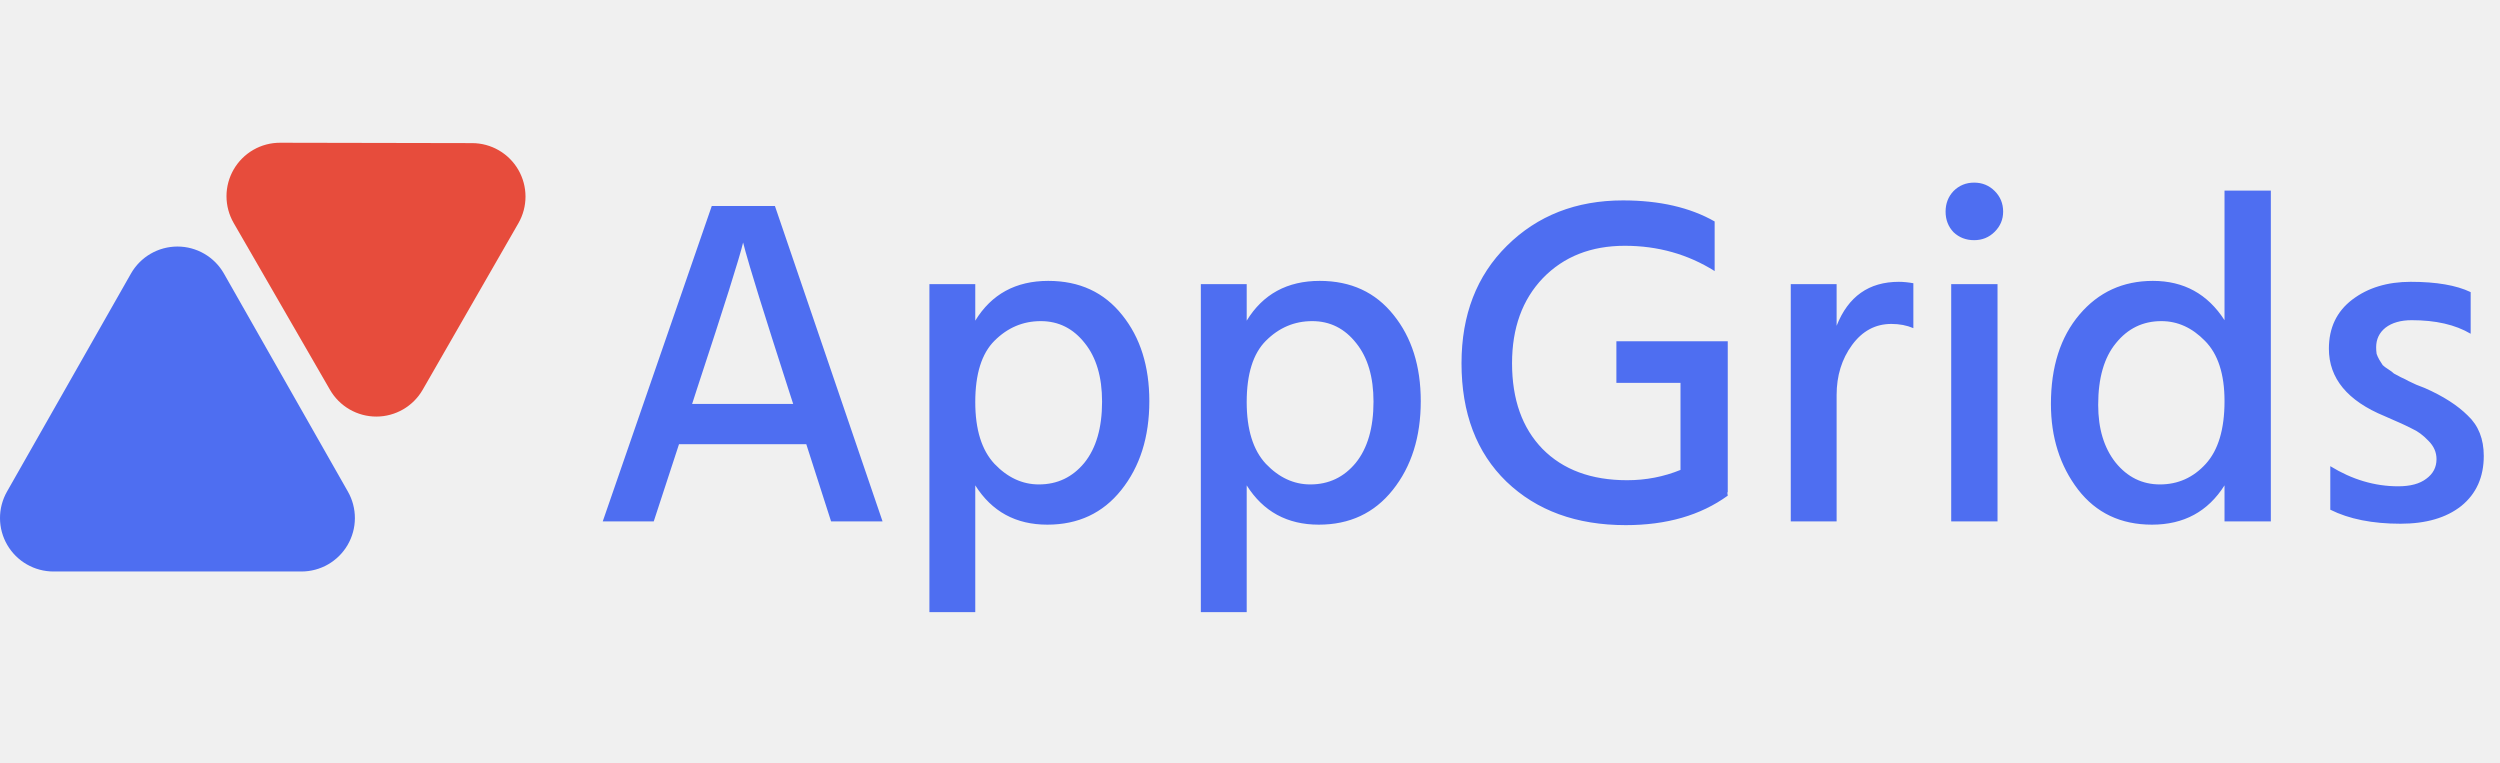
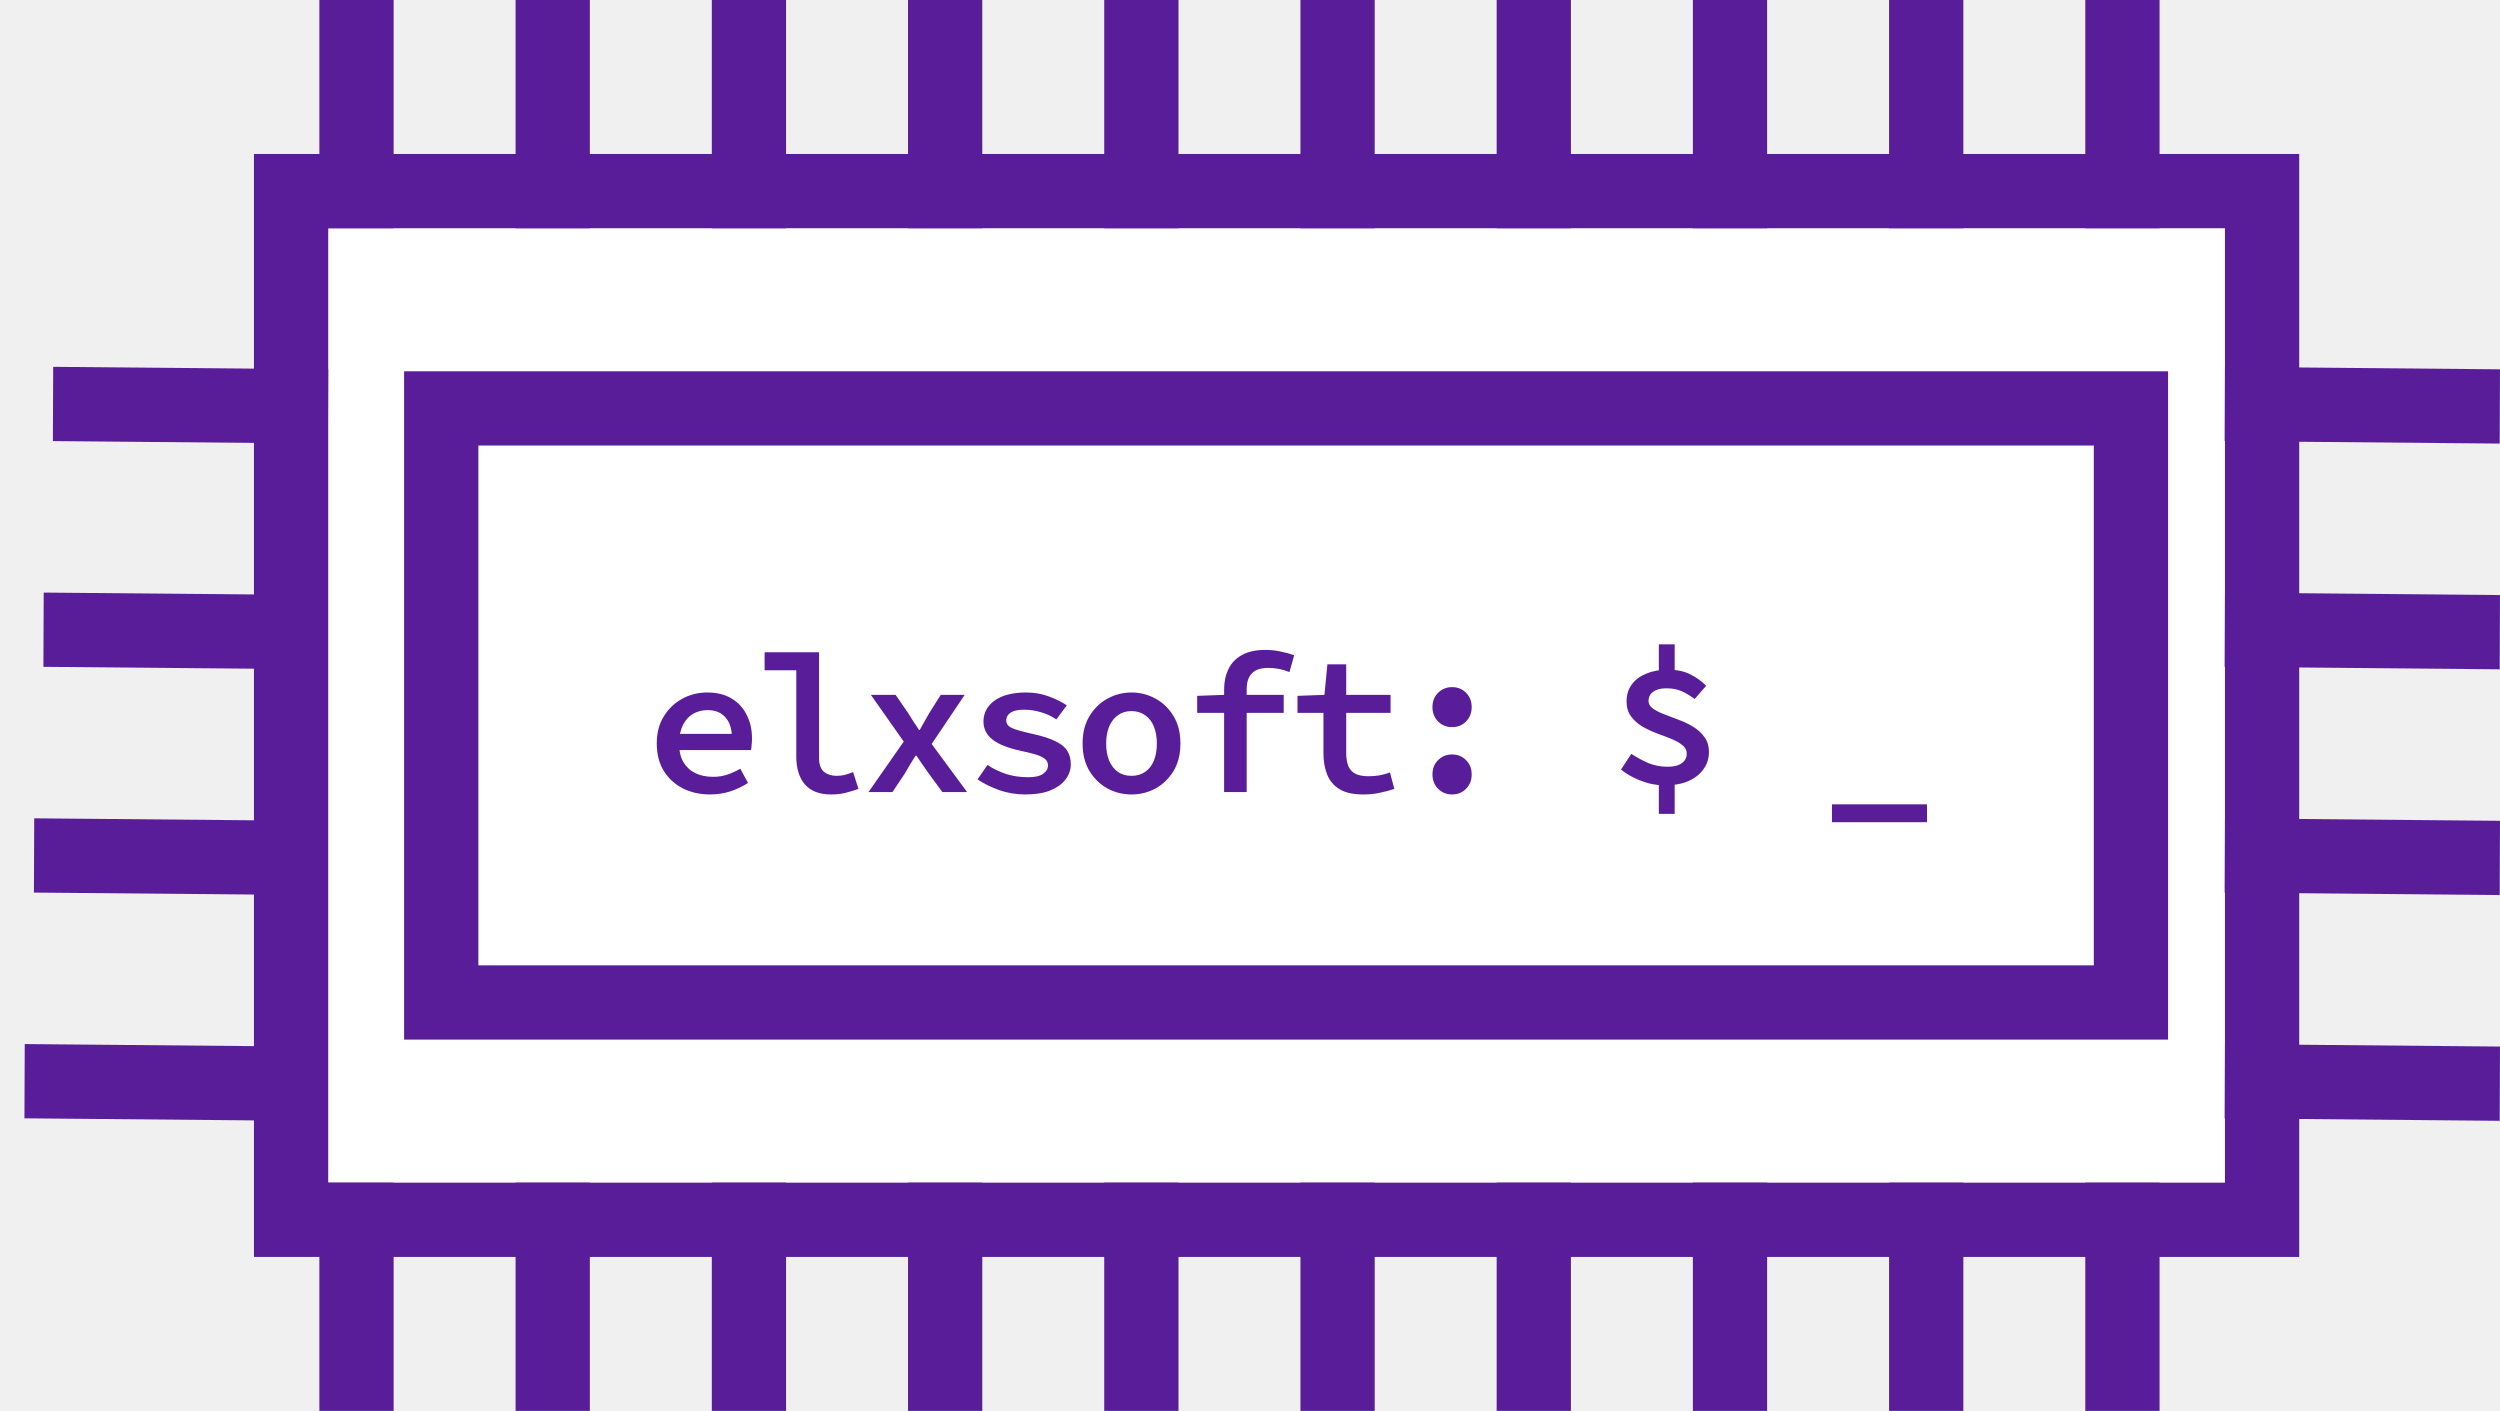
- <svg xmlns="http://www.w3.org/2000/svg" fill="none" height="57" viewBox="0 0 187 57" width="187">
-   <path d="m9.796 20.463c.349-.614.855-1.125 1.466-1.48s1.305-.542 2.011-.542c.707 0 1.401.187 2.011.542.611.355 1.117.866 1.466 1.48l9.273 16.309c.346.608.526 1.297.523 1.996s-.19 1.386-.542 1.991-.856 1.107-1.462 1.456-1.294.533-1.994.533h-18.549c-.7-0-1.387-.184-1.994-.533-.607-.349-1.111-.851-1.463-1.456s-.539-1.292-.542-1.991c-.003-.7.177-1.388.523-1.997z" fill="#4e6ef1" />
-   <path d="m35.317 10.705c.701.002 1.389.187 1.995.538s1.11.855 1.46 1.462c.35.607.535 1.295.536 1.996.001.701-.183 1.389-.532 1.997l-7.159 12.455c-.35.609-.855 1.116-1.463 1.468-.608.352-1.298.538-2.001.539-.703.001-1.393-.184-2.002-.535-.609-.351-1.115-.856-1.466-1.465l-7.207-12.482c-.351-.609-.536-1.299-.536-2.002 0-.703.186-1.393.538-2.002.352-.608.858-1.113 1.467-1.464s1.3-.534 2.003-.533z" fill="#e74c3c" />
-   <path d="m52.155 29.025-.385 1.19h7.56l-.385-1.19c-.887-2.753-1.61-5.028-2.17-6.825-.56-1.82-.898-2.952-1.015-3.395l-.175-.665c-.257 1.097-1.4 4.725-3.43 10.885zm-3.255 9.975h-3.815l8.155-23.59h4.725l8.05 23.59h-3.85l-1.855-5.775h-9.52zm24.05 6.79h-3.43v-24.535h3.43v2.73c1.213-1.983 3.033-2.975 5.46-2.975 2.333 0 4.177.852 5.53 2.555 1.353 1.68 2.03 3.827 2.03 6.44 0 2.683-.7 4.9-2.1 6.65-1.377 1.727-3.22 2.59-5.53 2.59-2.357 0-4.153-.98-5.39-2.94zm0-15.715c0 2.053.478 3.593 1.435 4.62.98 1.027 2.088 1.54 3.325 1.54 1.377 0 2.508-.537 3.395-1.61.887-1.097 1.33-2.625 1.33-4.585 0-1.843-.432-3.302-1.295-4.375-.863-1.097-1.96-1.645-3.29-1.645s-2.485.49-3.465 1.47c-.957.957-1.435 2.485-1.435 4.585zm20.303 15.715h-3.43v-24.535h3.43v2.73c1.213-1.983 3.033-2.975 5.46-2.975 2.334 0 4.177.852 5.53 2.555 1.354 1.68 2.03 3.827 2.03 6.44 0 2.683-.7 4.9-2.1 6.65-1.376 1.727-3.22 2.59-5.53 2.59-2.357 0-4.153-.98-5.39-2.94zm0-15.715c0 2.053.478 3.593 1.435 4.62.98 1.027 2.088 1.54 3.325 1.54 1.377 0 2.509-.537 3.395-1.61.887-1.097 1.33-2.625 1.33-4.585 0-1.843-.431-3.302-1.295-4.375-.863-1.097-1.96-1.645-3.29-1.645s-2.485.49-3.465 1.47c-.957.957-1.435 2.485-1.435 4.585zm35.983 7c-2.03 1.47-4.573 2.205-7.63 2.205-3.687 0-6.662-1.085-8.925-3.255-2.24-2.17-3.36-5.122-3.36-8.855 0-3.617 1.132-6.545 3.395-8.785 2.287-2.263 5.18-3.395 8.68-3.395 2.73 0 5.017.525 6.86 1.575v3.71c-2.007-1.26-4.247-1.89-6.72-1.89-2.52 0-4.562.805-6.125 2.415-1.54 1.61-2.31 3.733-2.31 6.37 0 2.707.758 4.842 2.275 6.405 1.54 1.563 3.652 2.345 6.335 2.345 1.4 0 2.73-.257 3.99-.77v-6.51h-4.795v-3.115h8.33v11.305h-.035zm8.143 1.925h-3.43v-17.745h3.43v3.115c.864-2.193 2.415-3.29 4.655-3.29.327 0 .689.035 1.085.105v3.36c-.49-.21-1.038-.315-1.645-.315-1.19 0-2.17.525-2.94 1.575s-1.155 2.298-1.155 3.745zm12.036 0h-3.465v-17.745h3.465zm.42-23.17c0 .583-.21 1.085-.63 1.505s-.934.63-1.54.63c-.607 0-1.12-.198-1.54-.595-.397-.42-.595-.933-.595-1.54s.198-1.12.595-1.54c.42-.42.933-.63 1.54-.63.606 0 1.12.21 1.54.63s.63.933.63 1.54zm7.109 14.455c0 1.773.431 3.208 1.295 4.305.886 1.097 1.995 1.645 3.325 1.645 1.353 0 2.496-.513 3.43-1.54.933-1.027 1.4-2.59 1.4-4.69 0-2.03-.49-3.535-1.47-4.515-.957-.98-2.042-1.47-3.255-1.47-1.377 0-2.509.548-3.395 1.645-.887 1.073-1.33 2.613-1.33 4.62zm12.915 8.715h-3.465v-2.695c-1.237 1.96-3.045 2.94-5.425 2.94-2.334 0-4.177-.875-5.53-2.625-1.354-1.773-2.03-3.908-2.03-6.405 0-2.777.711-5.005 2.135-6.685 1.423-1.68 3.255-2.52 5.495-2.52 2.31 0 4.095.98 5.355 2.94v-9.695h3.465zm15.927-4.9c0 1.587-.56 2.835-1.68 3.745-1.12.887-2.636 1.33-4.55 1.33-2.1 0-3.85-.35-5.25-1.05v-3.255c1.634 1.003 3.325 1.505 5.075 1.505.91 0 1.61-.187 2.1-.56.514-.373.77-.863.77-1.47 0-.513-.198-.968-.595-1.365-.396-.42-.805-.723-1.225-.91-.396-.21-1.085-.525-2.065-.945-2.776-1.143-4.165-2.823-4.165-5.04 0-1.563.584-2.788 1.75-3.675 1.167-.887 2.625-1.33 4.375-1.33 1.914 0 3.407.257 4.48.77v3.115c-1.143-.677-2.613-1.015-4.41-1.015-.816 0-1.47.187-1.96.56-.466.373-.7.863-.7 1.47 0 .163.012.327.035.49.047.14.117.292.21.455.094.14.175.268.245.385.094.093.234.198.42.315.187.117.327.222.42.315.117.07.292.163.525.28.257.117.444.21.56.28.117.047.315.14.595.28.304.117.514.198.63.245 1.377.607 2.45 1.295 3.22 2.065.794.747 1.19 1.75 1.19 3.01z" fill="#4e6ef1" />
+ <svg xmlns="http://www.w3.org/2000/svg" width="101" height="57" viewBox="0 0 101 57" fill="none">
+   <rect x="11.76" y="7.721" width="79.628" height="41.559" fill="white" stroke="#5A1D9A" stroke-width="3" />
+   <line x1="14.403" y1="9.221" x2="14.403" y2="1.01607e-06" stroke="#5A1D9A" stroke-width="3" />
+   <line x1="22.33" y1="9.221" x2="22.33" y2="1.01607e-06" stroke="#5A1D9A" stroke-width="3" />
+   <line x1="30.257" y1="9.221" x2="30.257" y2="1.01607e-06" stroke="#5A1D9A" stroke-width="3" />
+   <line x1="38.184" y1="9.221" x2="38.184" y2="1.01607e-06" stroke="#5A1D9A" stroke-width="3" />
+   <line x1="46.111" y1="9.221" x2="46.111" y2="1.01607e-06" stroke="#5A1D9A" stroke-width="3" />
+   <line x1="54.038" y1="9.221" x2="54.038" y2="1.01607e-06" stroke="#5A1D9A" stroke-width="3" />
+   <line x1="61.965" y1="9.221" x2="61.965" y2="1.01607e-06" stroke="#5A1D9A" stroke-width="3" />
+   <line x1="69.892" y1="9.221" x2="69.892" y2="1.01607e-06" stroke="#5A1D9A" stroke-width="3" />
+   <line x1="77.819" y1="9.221" x2="77.819" y2="1.01607e-06" stroke="#5A1D9A" stroke-width="3" />
+   <line x1="85.746" y1="9.221" x2="85.746" y2="1.01607e-06" stroke="#5A1D9A" stroke-width="3" />
+   <line x1="14.403" y1="57" x2="14.403" y2="47.779" stroke="#5A1D9A" stroke-width="3" />
+   <line x1="22.33" y1="57" x2="22.33" y2="47.779" stroke="#5A1D9A" stroke-width="3" />
+   <line x1="30.257" y1="57" x2="30.257" y2="47.779" stroke="#5A1D9A" stroke-width="3" />
+   <line x1="38.184" y1="57" x2="38.184" y2="47.779" stroke="#5A1D9A" stroke-width="3" />
+   <line x1="46.111" y1="57" x2="46.111" y2="47.779" stroke="#5A1D9A" stroke-width="3" />
+   <line x1="54.038" y1="57" x2="54.038" y2="47.779" stroke="#5A1D9A" stroke-width="3" />
+   <line x1="61.965" y1="57" x2="61.965" y2="47.779" stroke="#5A1D9A" stroke-width="3" />
+   <line x1="69.892" y1="57" x2="69.892" y2="47.779" stroke="#5A1D9A" stroke-width="3" />
+   <line x1="77.819" y1="57" x2="77.819" y2="47.779" stroke="#5A1D9A" stroke-width="3" />
+   <line x1="85.746" y1="57" x2="85.746" y2="47.779" stroke="#5A1D9A" stroke-width="3" />
+   <line y1="-1.5" x2="11.112" y2="-1.5" transform="matrix(-0.999959 -0.00905246 0.00409023 -0.999992 101 14.9206)" stroke="#5A1D9A" stroke-width="3" />
+   <line y1="-1.5" x2="11.112" y2="-1.5" transform="matrix(-0.999959 -0.00905246 0.00409023 -0.999992 101 24.0406)" stroke="#5A1D9A" stroke-width="3" />
+   <line y1="-1.5" x2="11.112" y2="-1.5" transform="matrix(-0.999959 -0.00905246 0.00409023 -0.999992 101 33.1606)" stroke="#5A1D9A" stroke-width="3" />
+   <line y1="-1.5" x2="11.112" y2="-1.5" transform="matrix(-0.999959 -0.00905246 0.00409023 -0.999992 101 42.2806)" stroke="#5A1D9A" stroke-width="3" />
+   <line y1="-1.5" x2="11.112" y2="-1.5" transform="matrix(-0.999959 -0.00905246 0.00409023 -0.999992 13.2604 14.9206)" stroke="#5A1D9A" stroke-width="3" />
+   <line y1="-1.5" x2="11.112" y2="-1.5" transform="matrix(-0.999959 -0.00905246 0.00409023 -0.999992 12.8773 24.0406)" stroke="#5A1D9A" stroke-width="3" />
+   <line y1="-1.5" x2="11.112" y2="-1.5" transform="matrix(-0.999959 -0.00905246 0.00409023 -0.999992 12.4941 33.1606)" stroke="#5A1D9A" stroke-width="3" />
+   <line y1="-1.5" x2="11.112" y2="-1.5" transform="matrix(-0.999959 -0.00905246 0.00409023 -0.999992 12.111 42.2806)" stroke="#5A1D9A" stroke-width="3" />
+   <rect x="17.826" y="16.5" width="68.264" height="24" stroke="#5A1D9A" stroke-width="3" />
+   <path d="M28.685 32.096C28.285 32.096 27.923 32.016 27.597 31.856C27.272 31.691 27.013 31.456 26.821 31.152C26.629 30.843 26.533 30.469 26.533 30.032C26.533 29.605 26.629 29.24 26.821 28.936C27.013 28.627 27.264 28.389 27.573 28.224C27.883 28.059 28.213 27.976 28.565 27.976C28.955 27.976 29.283 28.056 29.549 28.216C29.821 28.376 30.027 28.597 30.165 28.88C30.309 29.157 30.381 29.477 30.381 29.84C30.381 29.931 30.376 30.019 30.365 30.104C30.36 30.184 30.352 30.251 30.341 30.304H27.197V29.648H29.749L29.573 29.856C29.573 29.467 29.485 29.176 29.309 28.984C29.139 28.787 28.899 28.688 28.589 28.688C28.371 28.688 28.173 28.739 27.997 28.84C27.827 28.941 27.691 29.093 27.589 29.296C27.488 29.493 27.437 29.739 27.437 30.032C27.437 30.336 27.493 30.587 27.605 30.784C27.723 30.981 27.883 31.131 28.085 31.232C28.293 31.333 28.533 31.384 28.805 31.384C29.013 31.384 29.205 31.355 29.381 31.296C29.557 31.237 29.733 31.157 29.909 31.056L30.221 31.632C30.013 31.765 29.779 31.877 29.517 31.968C29.256 32.053 28.979 32.096 28.685 32.096ZM33.562 32.096C33.109 32.096 32.762 31.963 32.522 31.696C32.288 31.424 32.17 31.048 32.17 30.568V27.08H30.89V26.352H33.09V30.616C33.09 30.883 33.157 31.072 33.29 31.184C33.429 31.291 33.597 31.344 33.794 31.344C33.896 31.344 34 31.333 34.106 31.312C34.213 31.285 34.333 31.245 34.466 31.192L34.682 31.872C34.496 31.936 34.32 31.989 34.154 32.032C33.994 32.075 33.797 32.096 33.562 32.096ZM35.087 32L36.511 29.96L35.183 28.072H36.183L36.695 28.816C36.759 28.923 36.828 29.035 36.903 29.152C36.983 29.264 37.058 29.376 37.127 29.488H37.159C37.218 29.376 37.282 29.261 37.351 29.144C37.42 29.027 37.484 28.915 37.543 28.808L38.007 28.072H38.975L37.639 30.056L39.071 32H38.071L37.503 31.224C37.428 31.117 37.349 31.003 37.263 30.88C37.183 30.757 37.103 30.64 37.023 30.528H36.991C36.922 30.64 36.85 30.755 36.775 30.872C36.706 30.989 36.636 31.109 36.567 31.232L36.055 32H35.087ZM41.42 32.096C41.052 32.096 40.7 32.037 40.364 31.92C40.028 31.797 39.737 31.653 39.492 31.488L39.892 30.904C40.127 31.059 40.38 31.181 40.652 31.272C40.924 31.357 41.22 31.4 41.54 31.4C41.812 31.4 42.012 31.355 42.14 31.264C42.273 31.168 42.34 31.056 42.34 30.928C42.34 30.864 42.324 30.805 42.292 30.752C42.265 30.699 42.215 30.651 42.14 30.608C42.065 30.56 41.956 30.515 41.812 30.472C41.668 30.429 41.481 30.384 41.252 30.336C40.729 30.224 40.345 30.072 40.1 29.88C39.855 29.688 39.732 29.445 39.732 29.152C39.732 28.805 39.881 28.523 40.18 28.304C40.484 28.085 40.911 27.976 41.46 27.976C41.785 27.976 42.089 28.029 42.372 28.136C42.66 28.243 42.903 28.363 43.1 28.496L42.676 29.064C42.489 28.936 42.284 28.84 42.06 28.776C41.836 28.707 41.609 28.672 41.38 28.672C41.204 28.672 41.063 28.691 40.956 28.728C40.855 28.765 40.777 28.819 40.724 28.888C40.676 28.952 40.652 29.024 40.652 29.104C40.652 29.243 40.732 29.347 40.892 29.416C41.052 29.485 41.313 29.56 41.676 29.64C42.097 29.731 42.423 29.835 42.652 29.952C42.881 30.064 43.039 30.195 43.124 30.344C43.215 30.488 43.26 30.667 43.26 30.88C43.26 31.104 43.188 31.309 43.044 31.496C42.905 31.677 42.7 31.824 42.428 31.936C42.156 32.043 41.82 32.096 41.42 32.096ZM45.713 32.096C45.366 32.096 45.044 32.016 44.745 31.856C44.446 31.691 44.204 31.456 44.017 31.152C43.83 30.843 43.737 30.472 43.737 30.04C43.737 29.603 43.83 29.232 44.017 28.928C44.204 28.619 44.446 28.384 44.745 28.224C45.044 28.059 45.366 27.976 45.713 27.976C46.06 27.976 46.382 28.059 46.681 28.224C46.98 28.384 47.222 28.619 47.409 28.928C47.596 29.232 47.689 29.603 47.689 30.04C47.689 30.472 47.596 30.843 47.409 31.152C47.222 31.456 46.98 31.691 46.681 31.856C46.382 32.016 46.06 32.096 45.713 32.096ZM45.713 31.344C45.926 31.344 46.11 31.291 46.265 31.184C46.42 31.077 46.537 30.925 46.617 30.728C46.697 30.531 46.737 30.301 46.737 30.04C46.737 29.779 46.697 29.549 46.617 29.352C46.537 29.155 46.42 29.003 46.265 28.896C46.11 28.784 45.926 28.728 45.713 28.728C45.5 28.728 45.316 28.784 45.161 28.896C45.012 29.003 44.894 29.155 44.809 29.352C44.729 29.549 44.689 29.779 44.689 30.04C44.689 30.301 44.729 30.531 44.809 30.728C44.894 30.925 45.012 31.077 45.161 31.184C45.316 31.291 45.5 31.344 45.713 31.344ZM49.454 32V27.856C49.454 27.547 49.513 27.272 49.63 27.032C49.747 26.787 49.928 26.597 50.174 26.464C50.419 26.325 50.734 26.256 51.118 26.256C51.331 26.256 51.534 26.277 51.726 26.32C51.923 26.357 52.11 26.408 52.286 26.472L52.094 27.152C51.95 27.093 51.809 27.051 51.67 27.024C51.536 26.997 51.39 26.984 51.23 26.984C50.931 26.984 50.712 27.059 50.574 27.208C50.435 27.352 50.366 27.563 50.366 27.84V32H49.454ZM48.366 28.8V28.112L49.478 28.072H51.862V28.8H48.366ZM55.075 32.096C54.675 32.096 54.357 32.027 54.123 31.888C53.888 31.744 53.72 31.547 53.619 31.296C53.517 31.045 53.467 30.755 53.467 30.424V28.8H52.419V28.112L53.507 28.072L53.627 26.84H54.387V28.072H56.179V28.8H54.387V30.416C54.387 30.629 54.416 30.808 54.475 30.952C54.533 31.091 54.629 31.195 54.763 31.264C54.896 31.328 55.072 31.36 55.291 31.36C55.461 31.36 55.616 31.347 55.755 31.32C55.893 31.293 56.027 31.256 56.155 31.208L56.331 31.872C56.155 31.931 55.965 31.981 55.763 32.024C55.56 32.072 55.331 32.096 55.075 32.096ZM58.663 29.376C58.44 29.376 58.25 29.299 58.096 29.144C57.946 28.989 57.871 28.797 57.871 28.568C57.871 28.333 57.946 28.141 58.096 27.992C58.25 27.837 58.44 27.76 58.663 27.76C58.893 27.76 59.082 27.837 59.231 27.992C59.381 28.141 59.456 28.333 59.456 28.568C59.456 28.797 59.381 28.989 59.231 29.144C59.082 29.299 58.893 29.376 58.663 29.376ZM58.663 32.096C58.44 32.096 58.25 32.019 58.096 31.864C57.946 31.709 57.871 31.517 57.871 31.288C57.871 31.053 57.946 30.861 58.096 30.712C58.25 30.557 58.44 30.48 58.663 30.48C58.893 30.48 59.082 30.557 59.231 30.712C59.381 30.861 59.456 31.053 59.456 31.288C59.456 31.517 59.381 31.709 59.231 31.864C59.082 32.019 58.893 32.096 58.663 32.096ZM65.489 31.088L65.905 30.456C66.135 30.605 66.367 30.731 66.601 30.832C66.841 30.928 67.097 30.976 67.369 30.976C67.625 30.976 67.817 30.928 67.945 30.832C68.079 30.736 68.145 30.608 68.145 30.448C68.145 30.309 68.087 30.195 67.969 30.104C67.852 30.008 67.7 29.923 67.513 29.848C67.332 29.773 67.137 29.699 66.929 29.624C66.721 29.544 66.524 29.451 66.337 29.344C66.156 29.232 66.007 29.096 65.889 28.936C65.772 28.776 65.713 28.576 65.713 28.336C65.713 28.075 65.783 27.848 65.921 27.656C66.06 27.464 66.255 27.317 66.505 27.216C66.761 27.109 67.052 27.056 67.377 27.056C67.74 27.056 68.041 27.117 68.281 27.24C68.527 27.363 68.743 27.517 68.929 27.704L68.465 28.24C68.279 28.101 68.1 27.995 67.929 27.92C67.764 27.845 67.559 27.808 67.313 27.808C67.095 27.808 66.921 27.853 66.793 27.944C66.665 28.035 66.601 28.16 66.601 28.32C66.601 28.437 66.66 28.539 66.777 28.624C66.895 28.709 67.047 28.787 67.233 28.856C67.42 28.925 67.615 29 67.817 29.08C68.025 29.155 68.22 29.248 68.401 29.36C68.588 29.472 68.74 29.611 68.857 29.776C68.98 29.936 69.041 30.139 69.041 30.384C69.041 30.645 68.967 30.877 68.817 31.08C68.673 31.283 68.468 31.443 68.201 31.56C67.94 31.672 67.623 31.728 67.249 31.728C67.047 31.728 66.836 31.701 66.617 31.648C66.404 31.589 66.199 31.512 66.001 31.416C65.809 31.32 65.639 31.211 65.489 31.088ZM67.017 27.36V26.032H67.657V27.36H67.017ZM67.017 31.368H67.657V32.88H67.017V31.368ZM74.011 33.216V32.496H77.851V33.216H74.011Z" fill="#5A1D9A" />
</svg>
